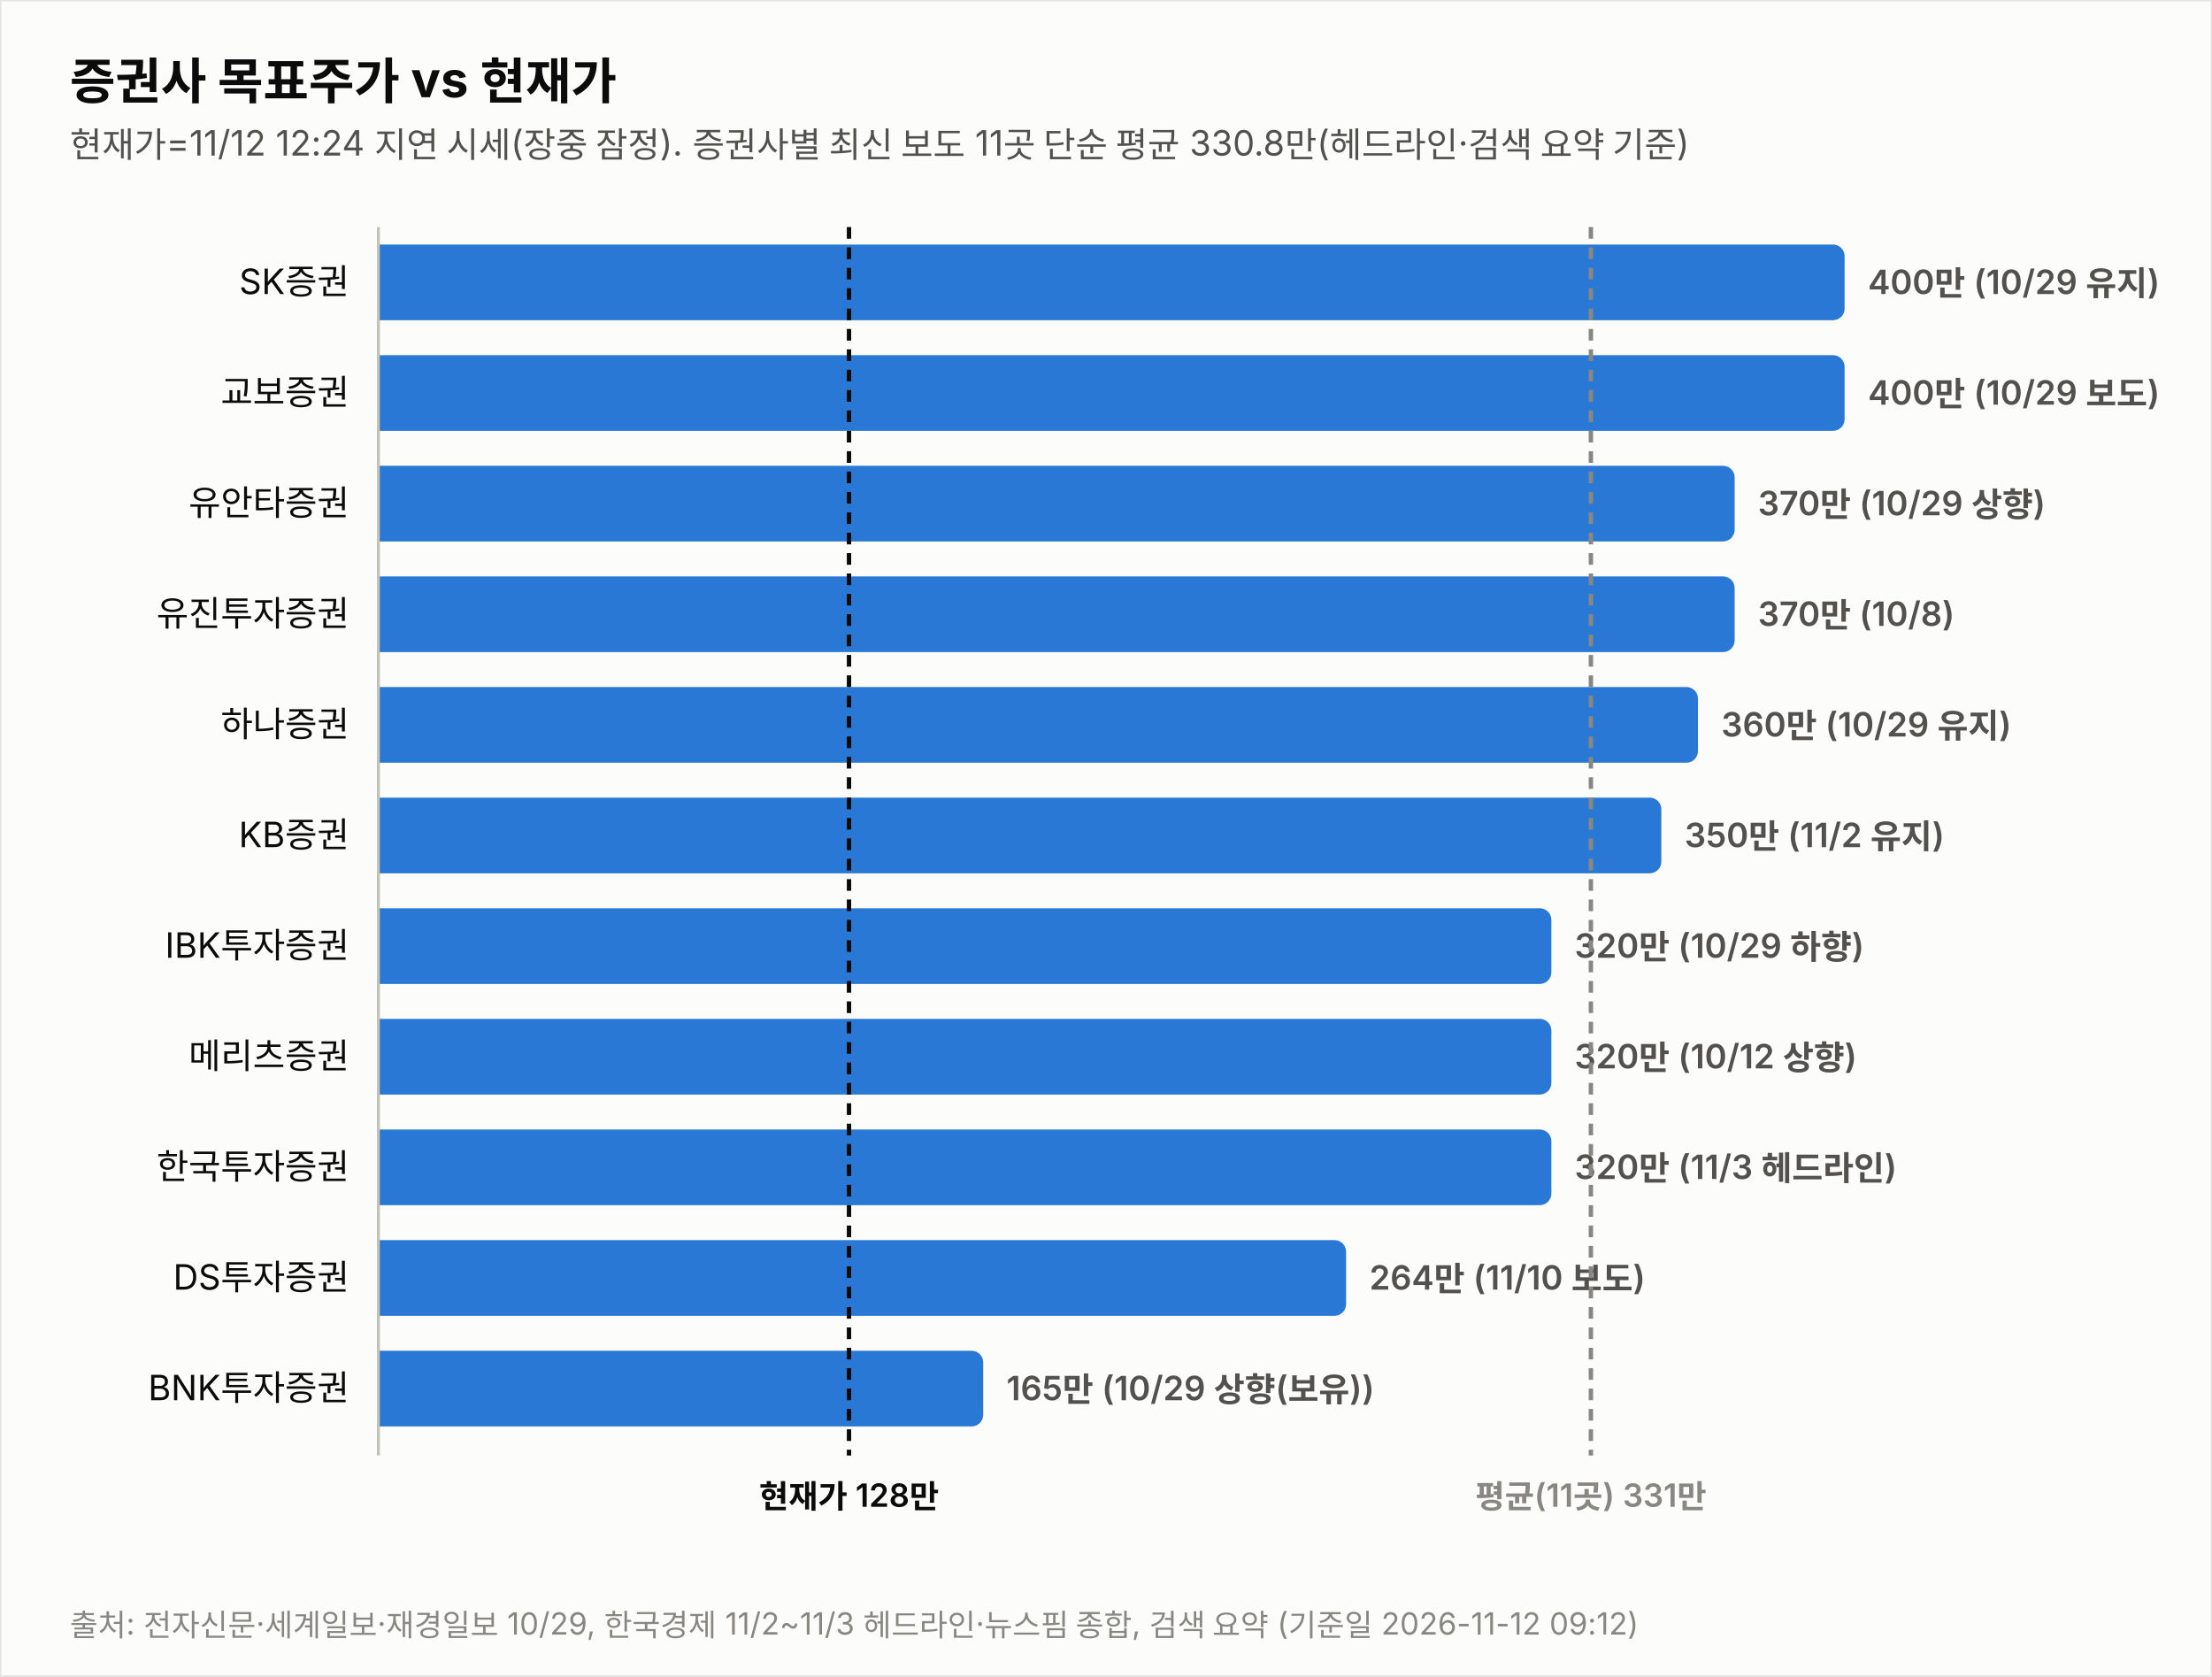
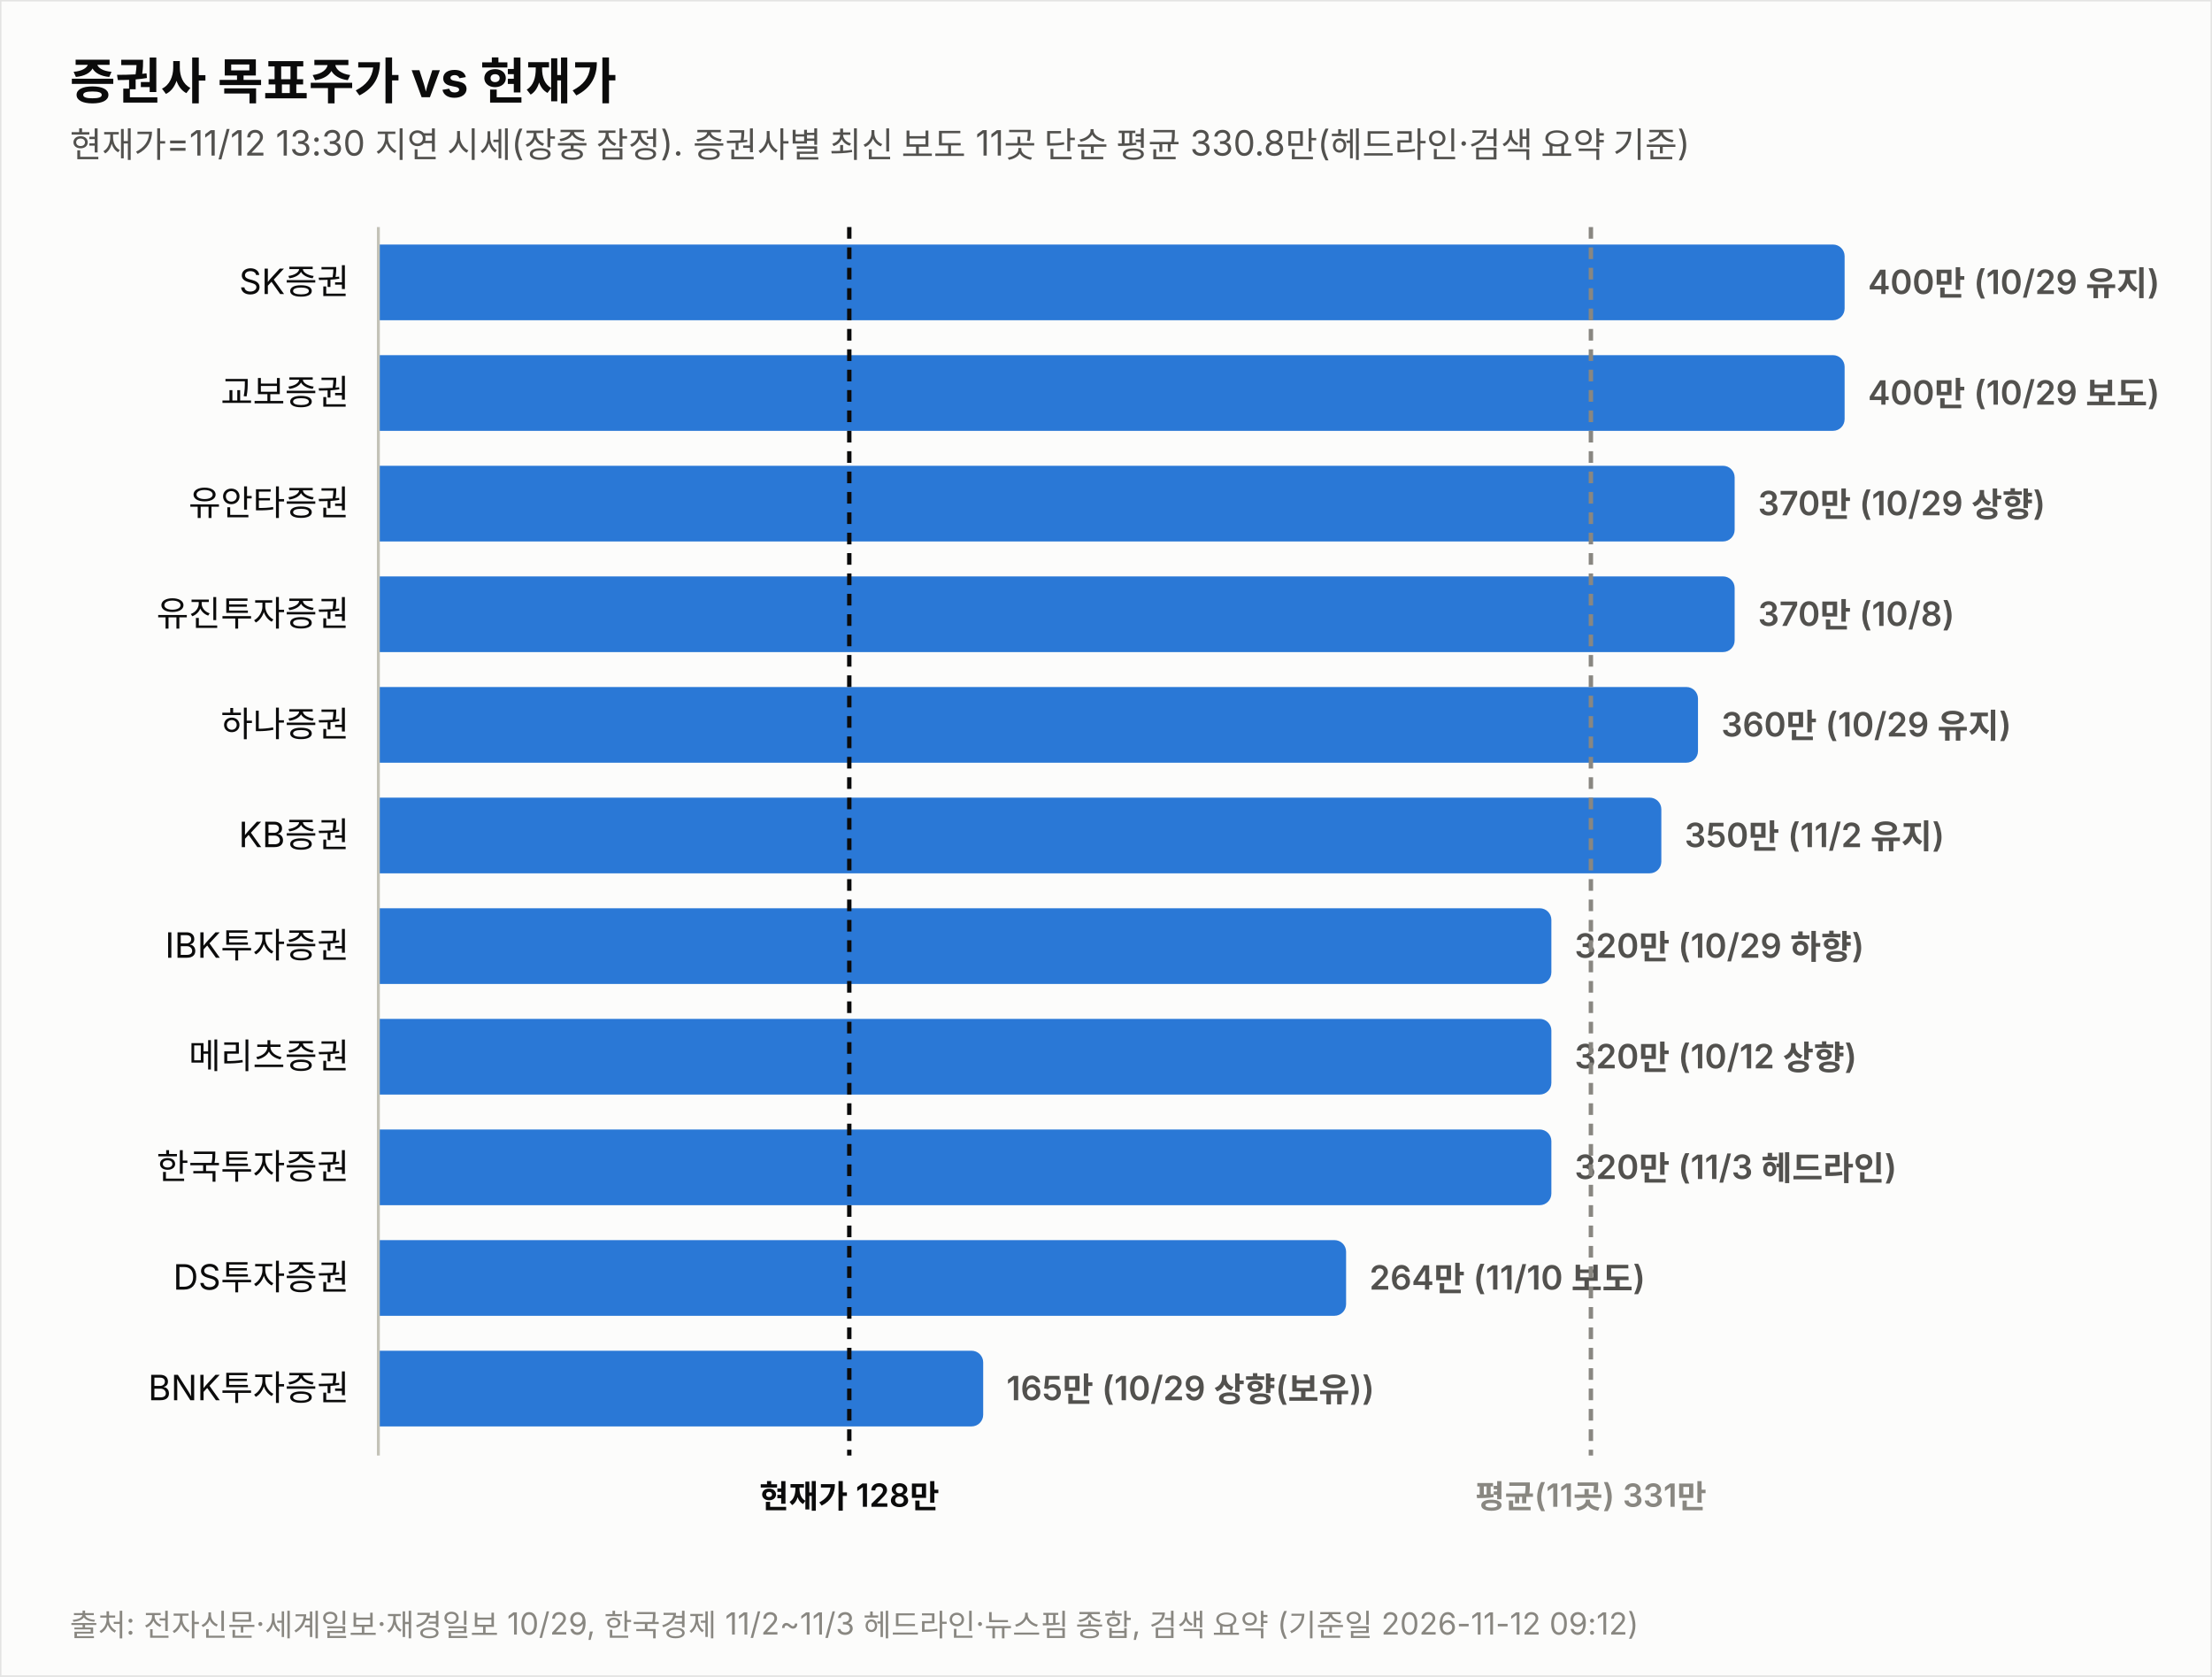
<svg xmlns="http://www.w3.org/2000/svg" width="760" height="576" viewBox="0 0 760 576" font-family="system-ui,-apple-system,&quot;Segoe UI&quot;,&quot;Malgun Gothic&quot;,&quot;Apple SD Gothic Neo&quot;,sans-serif">
  <rect width="760" height="576" fill="#fcfcfb" stroke="rgba(11,11,11,0.10)" />
  <text x="24" y="34" font-size="17" font-weight="700" fill="#0b0b0b">증권사 목표주가 vs 현재가</text>
-   <text x="24" y="54" font-size="12" fill="#52514e">현재가=11/12 12:24 지연 시세(장중 잠정). 증권사별 최신 보도 11곳 단순 평균 330.8만(헤드라인·검색 요약 기준)</text>
+   <text x="24" y="54" font-size="12" fill="#52514e">현재가=11/12 13:30 지연 시세(장중 잠정). 증권사별 최신 보도 11곳 단순 평균 330.8만(헤드라인·검색 요약 기준)</text>
  <text x="120" y="101.0" font-size="12" fill="#0b0b0b" text-anchor="end">SK증권</text>
  <path d="M130,84 h499.774 a4,4 0 0 1 4,4 v18 a4,4 0 0 1 -4,4 h-499.774 z" fill="#2a78d6" opacity="1.0" />
  <text x="641.8" y="101.0" font-size="11.5" font-weight="600" fill="#52514e" style="font-variant-numeric:tabular-nums">400만 (10/29 유지)</text>
  <text x="120" y="139.0" font-size="12" fill="#0b0b0b" text-anchor="end">교보증권</text>
  <path d="M130,122 h499.774 a4,4 0 0 1 4,4 v18 a4,4 0 0 1 -4,4 h-499.774 z" fill="#2a78d6" opacity="1.0" />
  <text x="641.8" y="139.0" font-size="11.5" font-weight="600" fill="#52514e" style="font-variant-numeric:tabular-nums">400만 (10/29 보도)</text>
  <text x="120" y="177.0" font-size="12" fill="#0b0b0b" text-anchor="end">유안타증권</text>
  <path d="M130,160 h461.991 a4,4 0 0 1 4,4 v18 a4,4 0 0 1 -4,4 h-461.991 z" fill="#2a78d6" opacity="1.0" />
  <text x="604.0" y="177.0" font-size="11.5" font-weight="600" fill="#52514e" style="font-variant-numeric:tabular-nums">370만 (10/29 상향)</text>
  <text x="120" y="215.0" font-size="12" fill="#0b0b0b" text-anchor="end">유진투자증권</text>
  <path d="M130,198 h461.991 a4,4 0 0 1 4,4 v18 a4,4 0 0 1 -4,4 h-461.991 z" fill="#2a78d6" opacity="1.0" />
  <text x="604.0" y="215.0" font-size="11.5" font-weight="600" fill="#52514e" style="font-variant-numeric:tabular-nums">370만 (10/8)</text>
  <text x="120" y="253.0" font-size="12" fill="#0b0b0b" text-anchor="end">하나증권</text>
  <path d="M130,236 h449.396 a4,4 0 0 1 4,4 v18 a4,4 0 0 1 -4,4 h-449.396 z" fill="#2a78d6" opacity="1.0" />
  <text x="591.4" y="253.0" font-size="11.5" font-weight="600" fill="#52514e" style="font-variant-numeric:tabular-nums">360만 (10/29 유지)</text>
  <text x="120" y="291.0" font-size="12" fill="#0b0b0b" text-anchor="end">KB증권</text>
  <path d="M130,274 h436.802 a4,4 0 0 1 4,4 v18 a4,4 0 0 1 -4,4 h-436.802 z" fill="#2a78d6" opacity="1.0" />
  <text x="578.8" y="291.0" font-size="11.5" font-weight="600" fill="#52514e" style="font-variant-numeric:tabular-nums">350만 (11/2 유지)</text>
  <text x="120" y="329.0" font-size="12" fill="#0b0b0b" text-anchor="end">IBK투자증권</text>
  <path d="M130,312 h399.019 a4,4 0 0 1 4,4 v18 a4,4 0 0 1 -4,4 h-399.019 z" fill="#2a78d6" opacity="1.0" />
  <text x="541.0" y="329.0" font-size="11.5" font-weight="600" fill="#52514e" style="font-variant-numeric:tabular-nums">320만 (10/29 하향)</text>
  <text x="120" y="367.0" font-size="12" fill="#0b0b0b" text-anchor="end">메리츠증권</text>
  <path d="M130,350 h399.019 a4,4 0 0 1 4,4 v18 a4,4 0 0 1 -4,4 h-399.019 z" fill="#2a78d6" opacity="1.0" />
  <text x="541.0" y="367.0" font-size="11.5" font-weight="600" fill="#52514e" style="font-variant-numeric:tabular-nums">320만 (10/12 상향)</text>
  <text x="120" y="405.0" font-size="12" fill="#0b0b0b" text-anchor="end">한국투자증권</text>
  <path d="M130,388 h399.019 a4,4 0 0 1 4,4 v18 a4,4 0 0 1 -4,4 h-399.019 z" fill="#2a78d6" opacity="1.0" />
  <text x="541.0" y="405.0" font-size="11.5" font-weight="600" fill="#52514e" style="font-variant-numeric:tabular-nums">320만 (11/3 헤드라인)</text>
  <text x="120" y="443.0" font-size="12" fill="#0b0b0b" text-anchor="end">DS투자증권</text>
  <path d="M130,426 h328.491 a4,4 0 0 1 4,4 v18 a4,4 0 0 1 -4,4 h-328.491 z" fill="#2a78d6" opacity="1.0" />
  <text x="470.5" y="443.0" font-size="11.5" font-weight="600" fill="#52514e" style="font-variant-numeric:tabular-nums">264만 (11/10 보도)</text>
  <text x="120" y="481.0" font-size="12" fill="#0b0b0b" text-anchor="end">BNK투자증권</text>
  <path d="M130,464 h203.807 a4,4 0 0 1 4,4 v18 a4,4 0 0 1 -4,4 h-203.807 z" fill="#2a78d6" opacity="1.0" />
  <text x="345.8" y="481.0" font-size="11.5" font-weight="600" fill="#52514e" style="font-variant-numeric:tabular-nums">165만 (10/29 상향(보유))</text>
  <line x1="130" y1="78" x2="130" y2="500" stroke="#c3c2b7" stroke-width="1" />
-   <line x1="291.7" y1="78" x2="291.7" y2="500" stroke="#0b0b0b" stroke-width="1.5" stroke-dasharray="4 3" />
-   <text x="291.7" y="518" font-size="11" font-weight="600" fill="#0b0b0b" text-anchor="middle">현재가 128만</text>
+   <line x1="291.8" y1="78" x2="291.8" y2="500" stroke="#0b0b0b" stroke-width="1.5" stroke-dasharray="4 3" />
+   <text x="291.8" y="518" font-size="11" font-weight="600" fill="#0b0b0b" text-anchor="middle">현재가 128만</text>
  <line x1="546.6" y1="78" x2="546.6" y2="500" stroke="#898781" stroke-width="1.5" stroke-dasharray="4 3" />
  <text x="546.6" y="518" font-size="11" font-weight="600" fill="#898781" text-anchor="middle">평균(11곳) 331만</text>
  <text x="24" y="562" font-size="10.5" fill="#898781">출처: 전자신문·세계일보·재경일보 10/29, 한국경제 11/2~11/3 헤드라인·뉴스핌 종합, 검색 요약 (기준일 2026-11-12 09:12)</text>
</svg>
